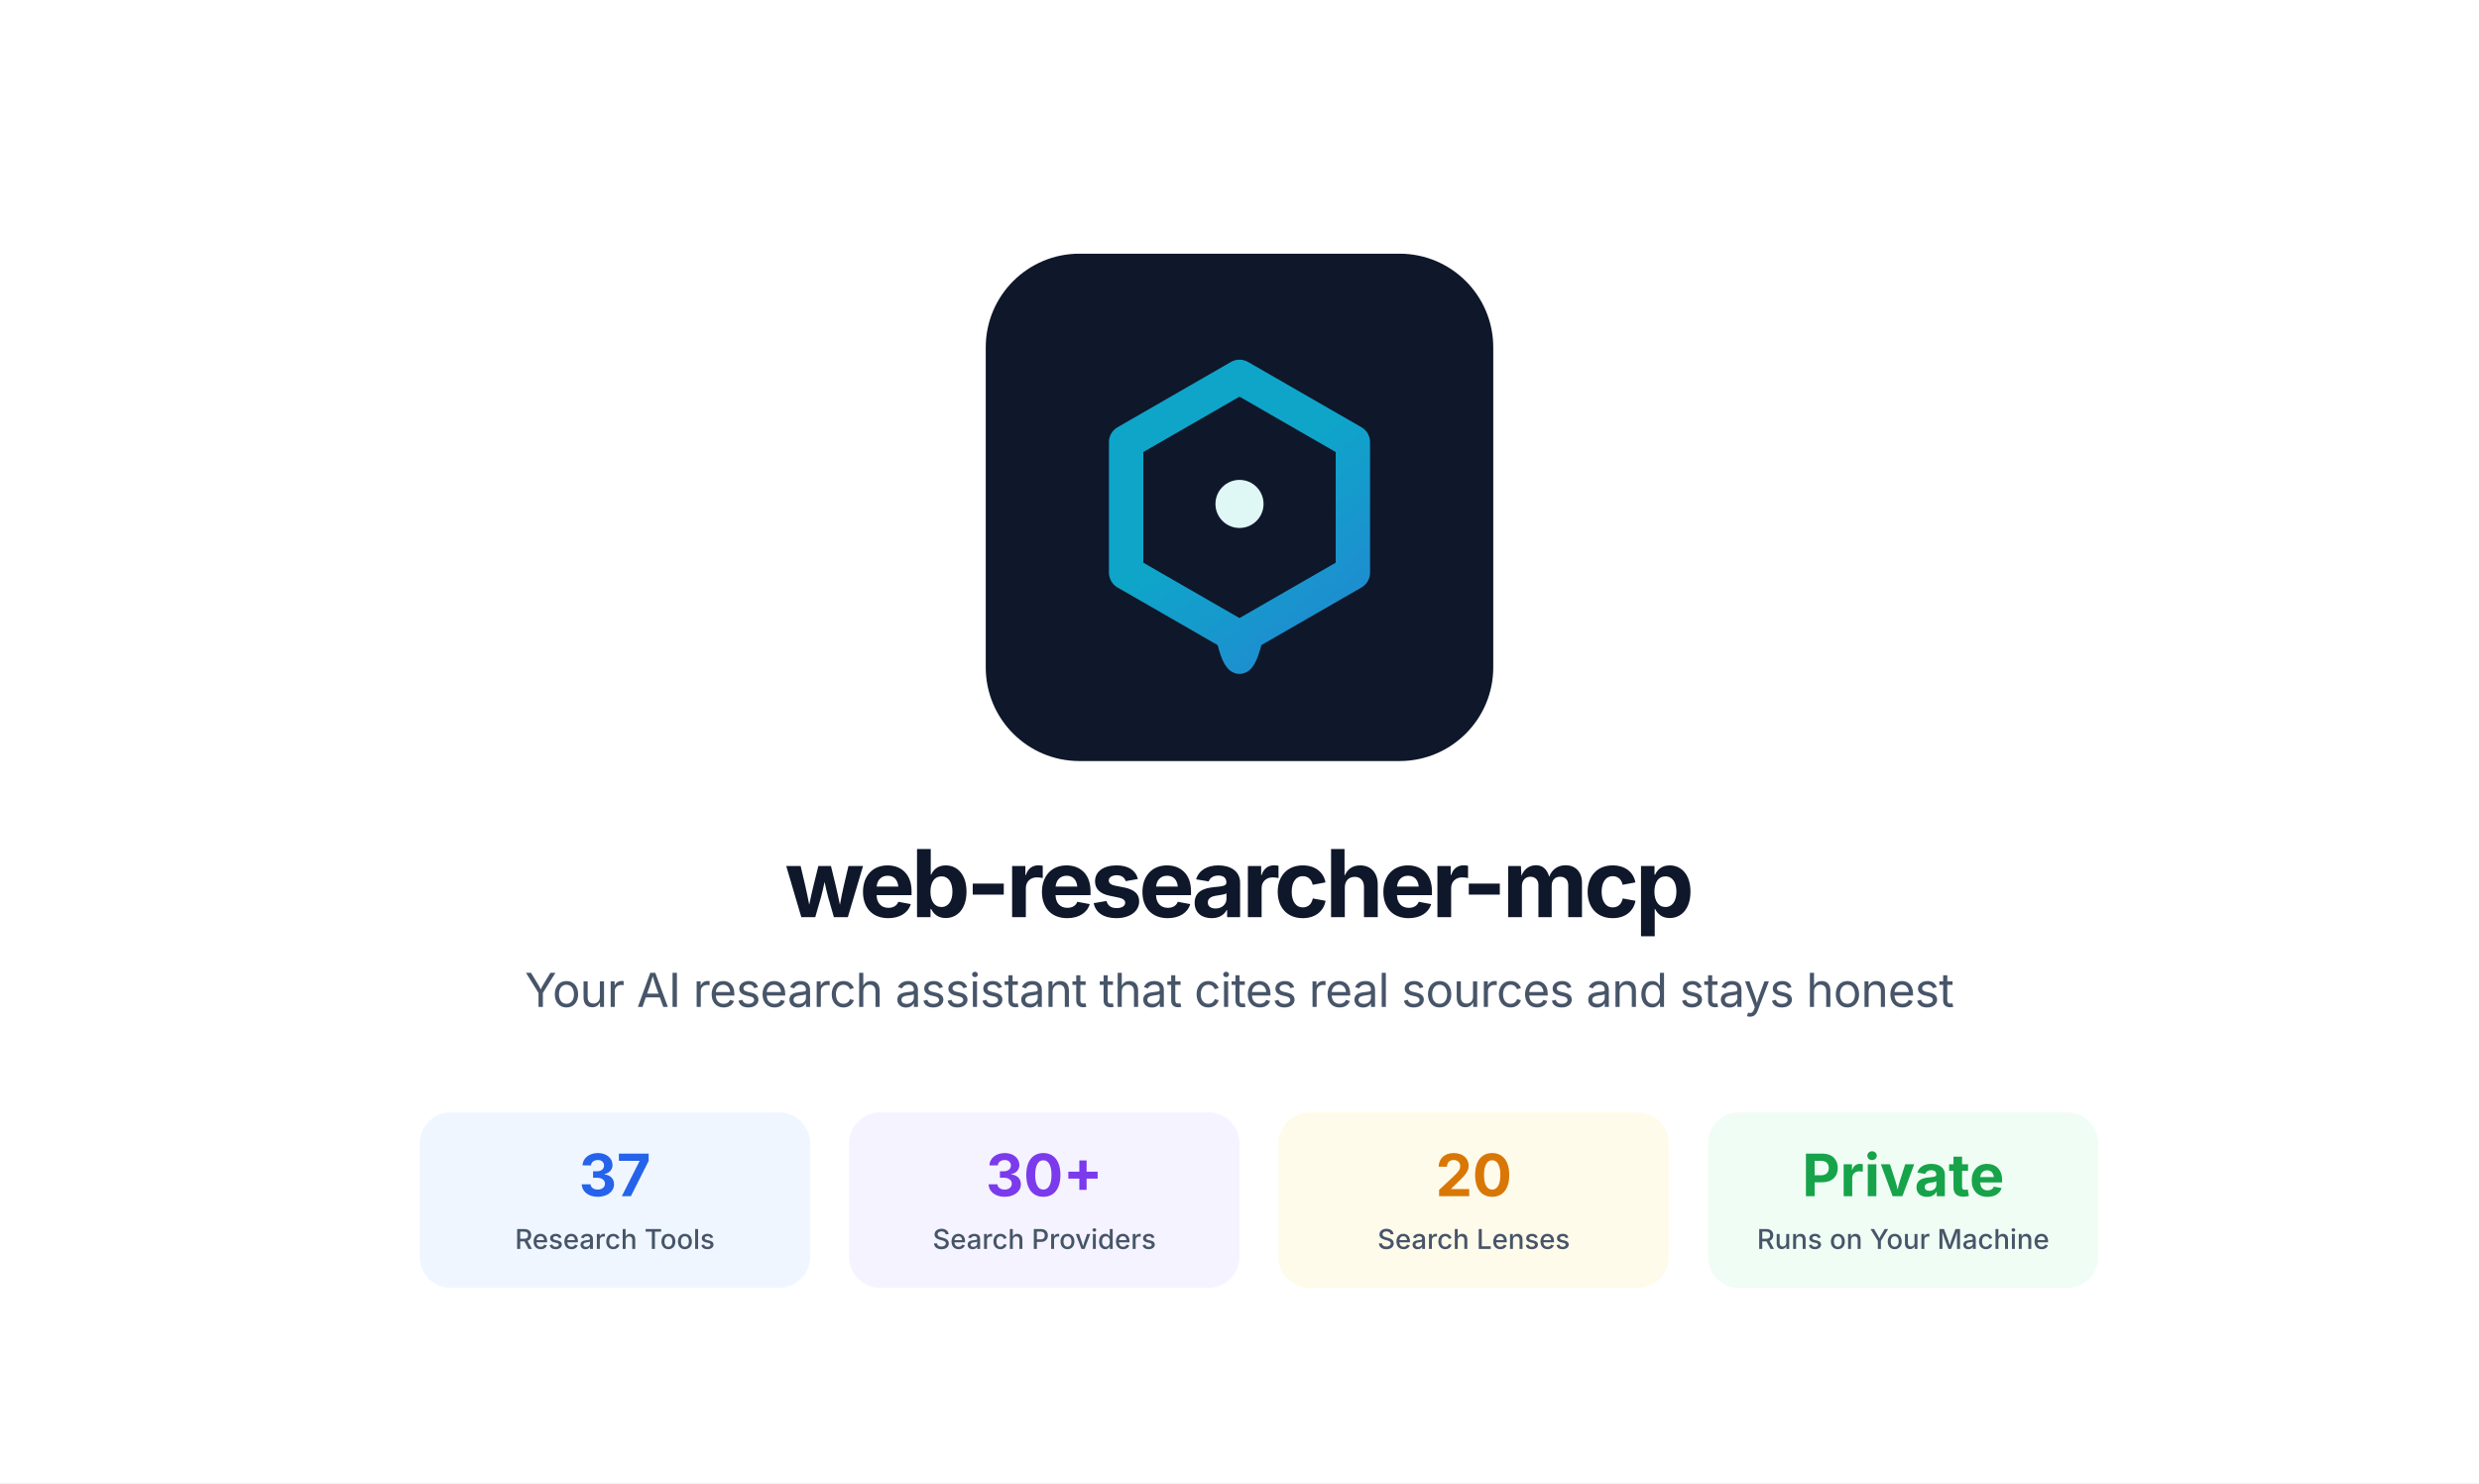
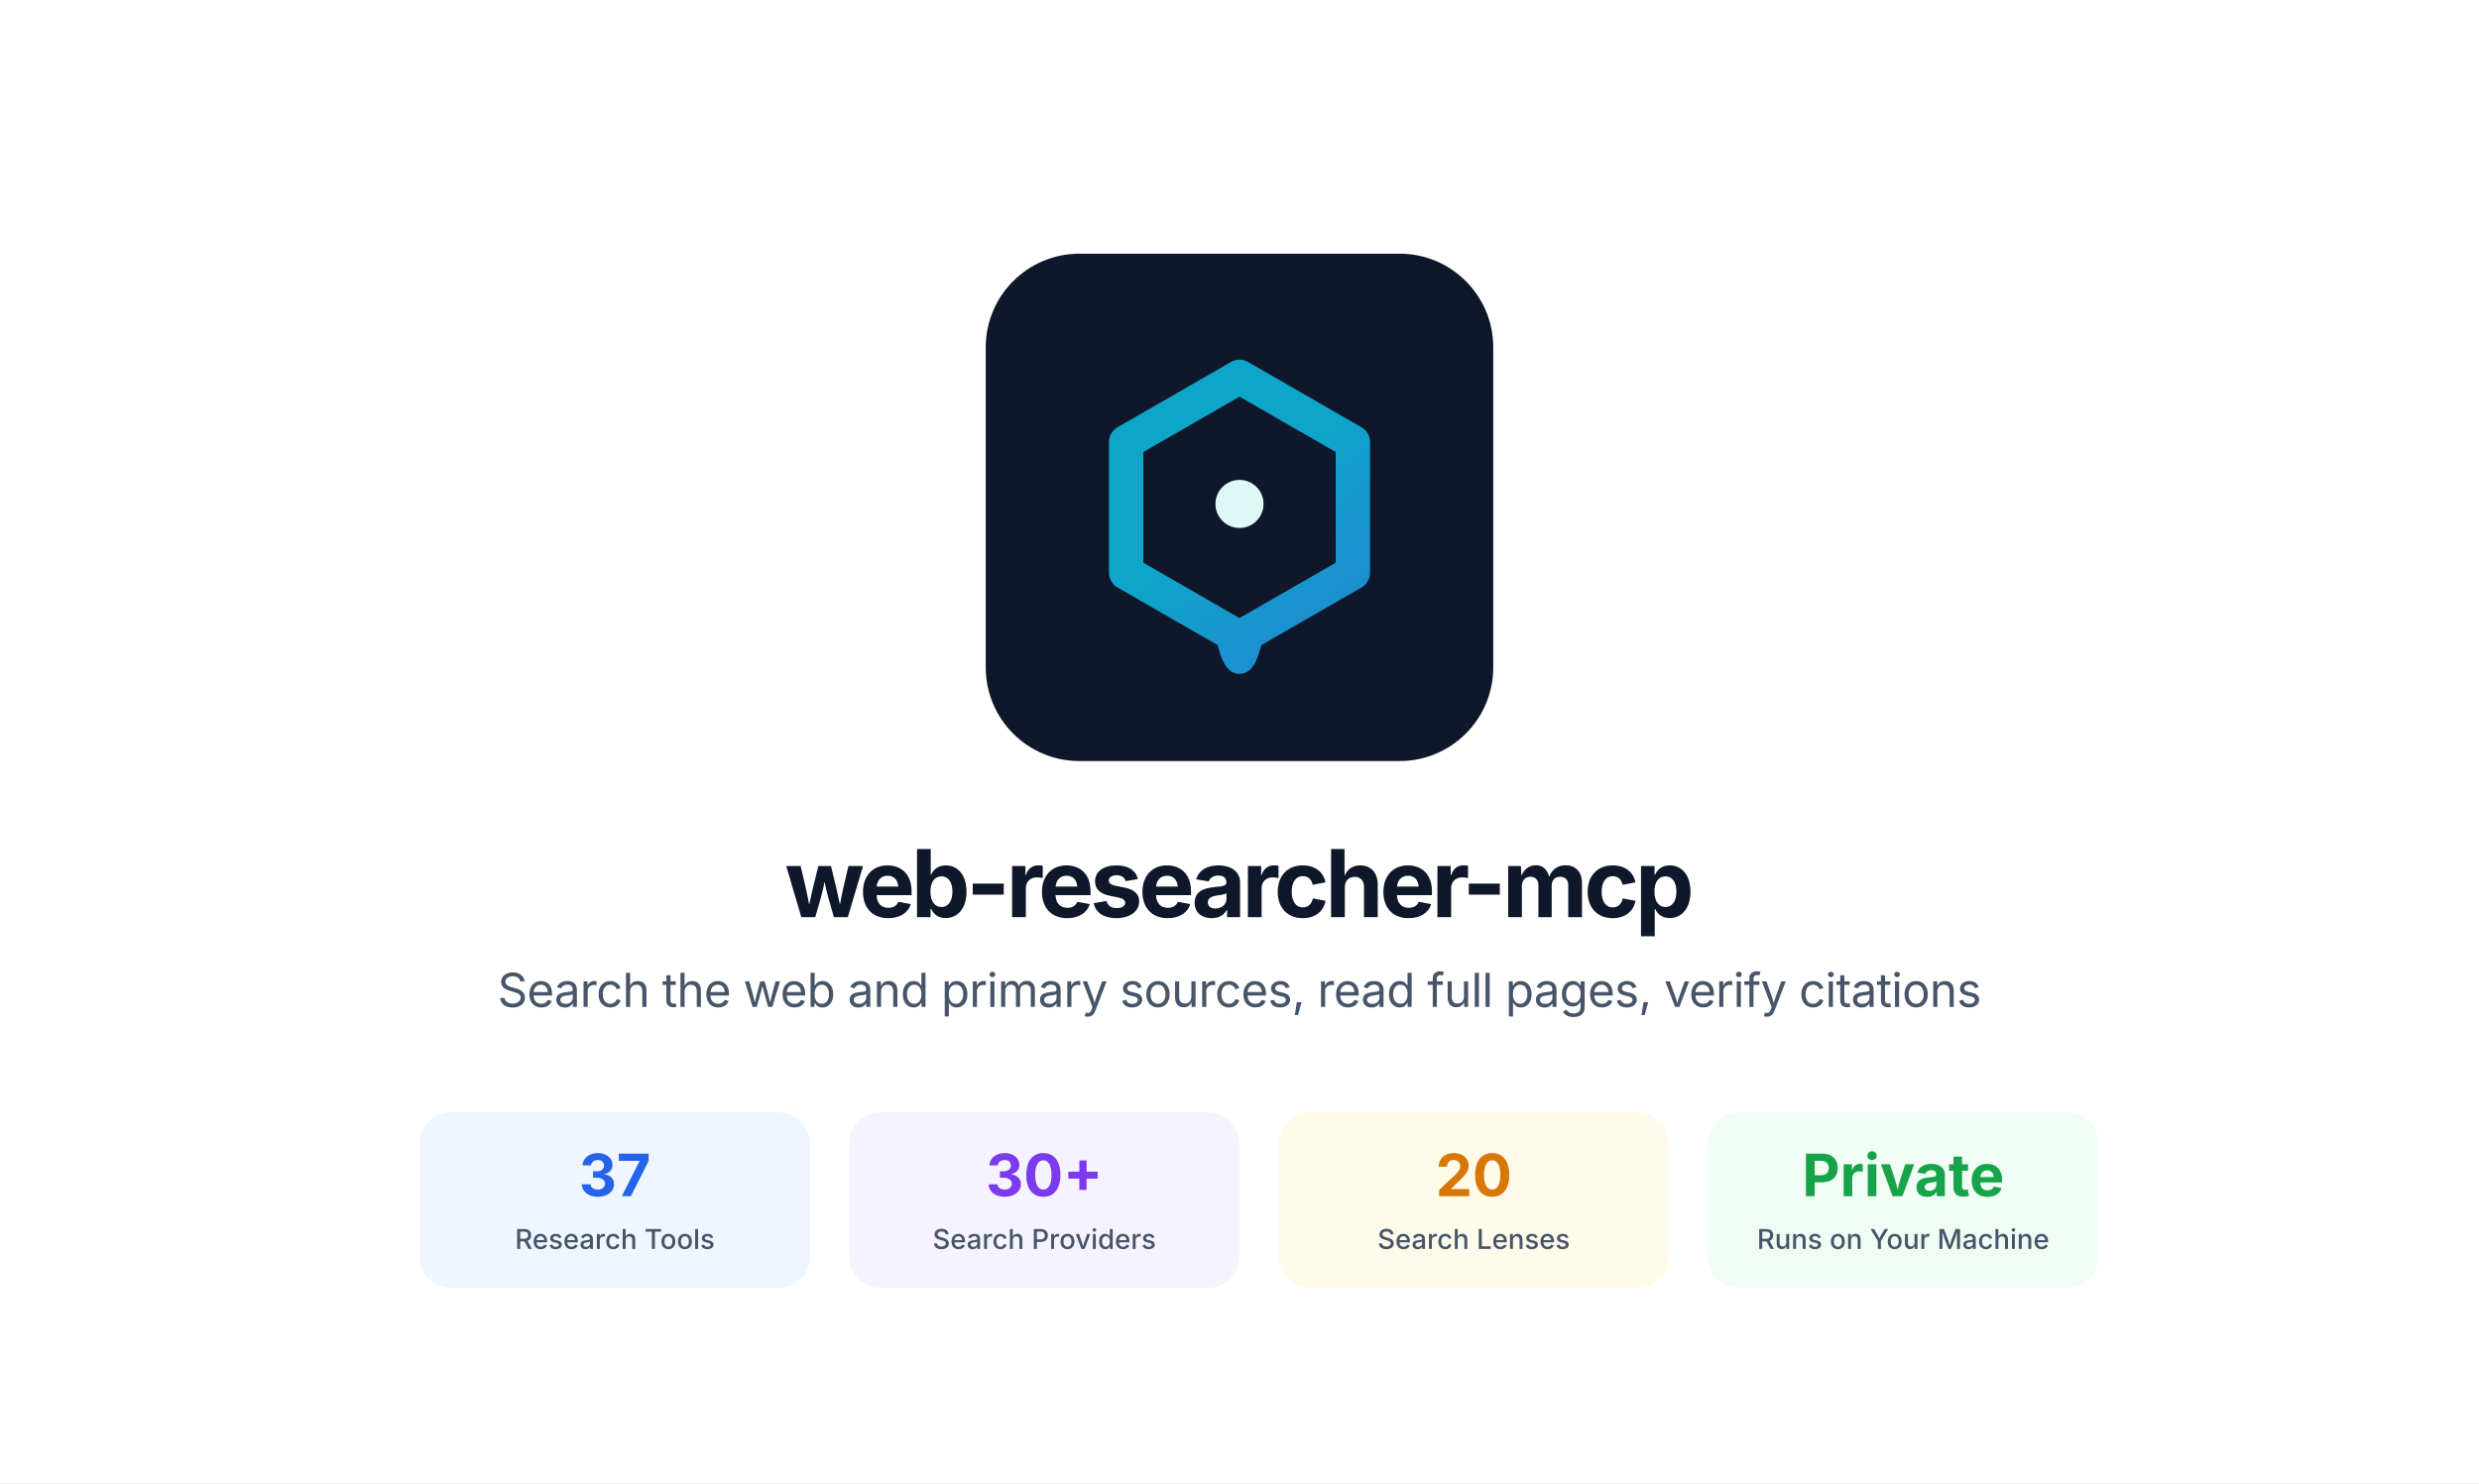
<svg xmlns="http://www.w3.org/2000/svg" viewBox="0 0 1270 760" fill="none">
  <rect width="1270" height="760" fill="#FFFFFF" />
  <defs>
    <linearGradient id="g1" x1="400" y1="100" x2="870" y2="660" gradientUnits="userSpaceOnUse">
      <stop offset="0%" stop-color="#0EA5C9" />
      <stop offset="100%" stop-color="#4F46E5" />
    </linearGradient>
  </defs>
  <g transform="translate(505, 130)">
    <rect width="260" height="260" rx="48" fill="#0F172A" />
    <g transform="translate(130, 130) scale(0.44)">
      <path d="M256 84 L388 160 L388 312 L256 388 L124 312 L124 160 Z" stroke="url(#g1)" stroke-width="40" stroke-linejoin="round" stroke-linecap="round" fill="none" transform="translate(-256, -236)" />
      <path d="M242 384 Q256 448 270 384" stroke="url(#g1)" stroke-width="28" stroke-linecap="round" fill="none" transform="translate(-256, -236)" />
      <circle cx="0" cy="-4" r="28" fill="#E0F8F5" />
    </g>
  </g>
  <text x="635" y="470" font-family="'Inter', 'SF Pro Display', sans-serif" font-size="48" font-weight="700" fill="#0F172A" letter-spacing="-2" text-anchor="middle" text-rendering="optimizeLegibility">web-researcher-mcp</text>
-   <text x="635" y="516" font-family="'Inter', 'SF Pro Display', sans-serif" font-size="24" font-weight="400" fill="#475569" letter-spacing="-0.3" text-anchor="middle" text-rendering="optimizeLegibility">Your AI research assistant that cites real sources and stays honest</text>
+   <text x="635" y="516" font-family="'Inter', 'SF Pro Display', sans-serif" font-size="24" font-weight="400" fill="#475569" letter-spacing="-0.3" text-anchor="middle" text-rendering="optimizeLegibility">Search the web and primary sources, read full pages, verify citations</text>
  <g font-family="'Inter', 'SF Pro Display', sans-serif" text-rendering="optimizeLegibility">
    <rect x="215" y="570" width="200" height="90" rx="16" fill="#EFF6FF" />
    <text x="315" y="613" font-size="30" font-weight="700" fill="#2563EB" text-anchor="middle">37</text>
    <text x="315" y="640" font-size="14" font-weight="500" fill="#475569" text-anchor="middle">Research Tools</text>
    <rect x="435" y="570" width="200" height="90" rx="16" fill="#F5F3FF" />
    <text x="535" y="613" font-size="30" font-weight="700" fill="#7C3AED" text-anchor="middle">30+</text>
    <text x="535" y="640" font-size="14" font-weight="500" fill="#475569" text-anchor="middle">Search Providers</text>
    <rect x="655" y="570" width="200" height="90" rx="16" fill="#FFFBEB" />
    <text x="755" y="613" font-size="30" font-weight="700" fill="#D97706" text-anchor="middle">20</text>
    <text x="755" y="640" font-size="14" font-weight="500" fill="#475569" text-anchor="middle">Search Lenses</text>
    <rect x="875" y="570" width="200" height="90" rx="16" fill="#F0FDF4" />
    <text x="975" y="613" font-size="30" font-weight="700" fill="#16A34A" text-anchor="middle">Private</text>
    <text x="975" y="640" font-size="14" font-weight="500" fill="#475569" text-anchor="middle">Runs on Your Machine</text>
  </g>
</svg>
